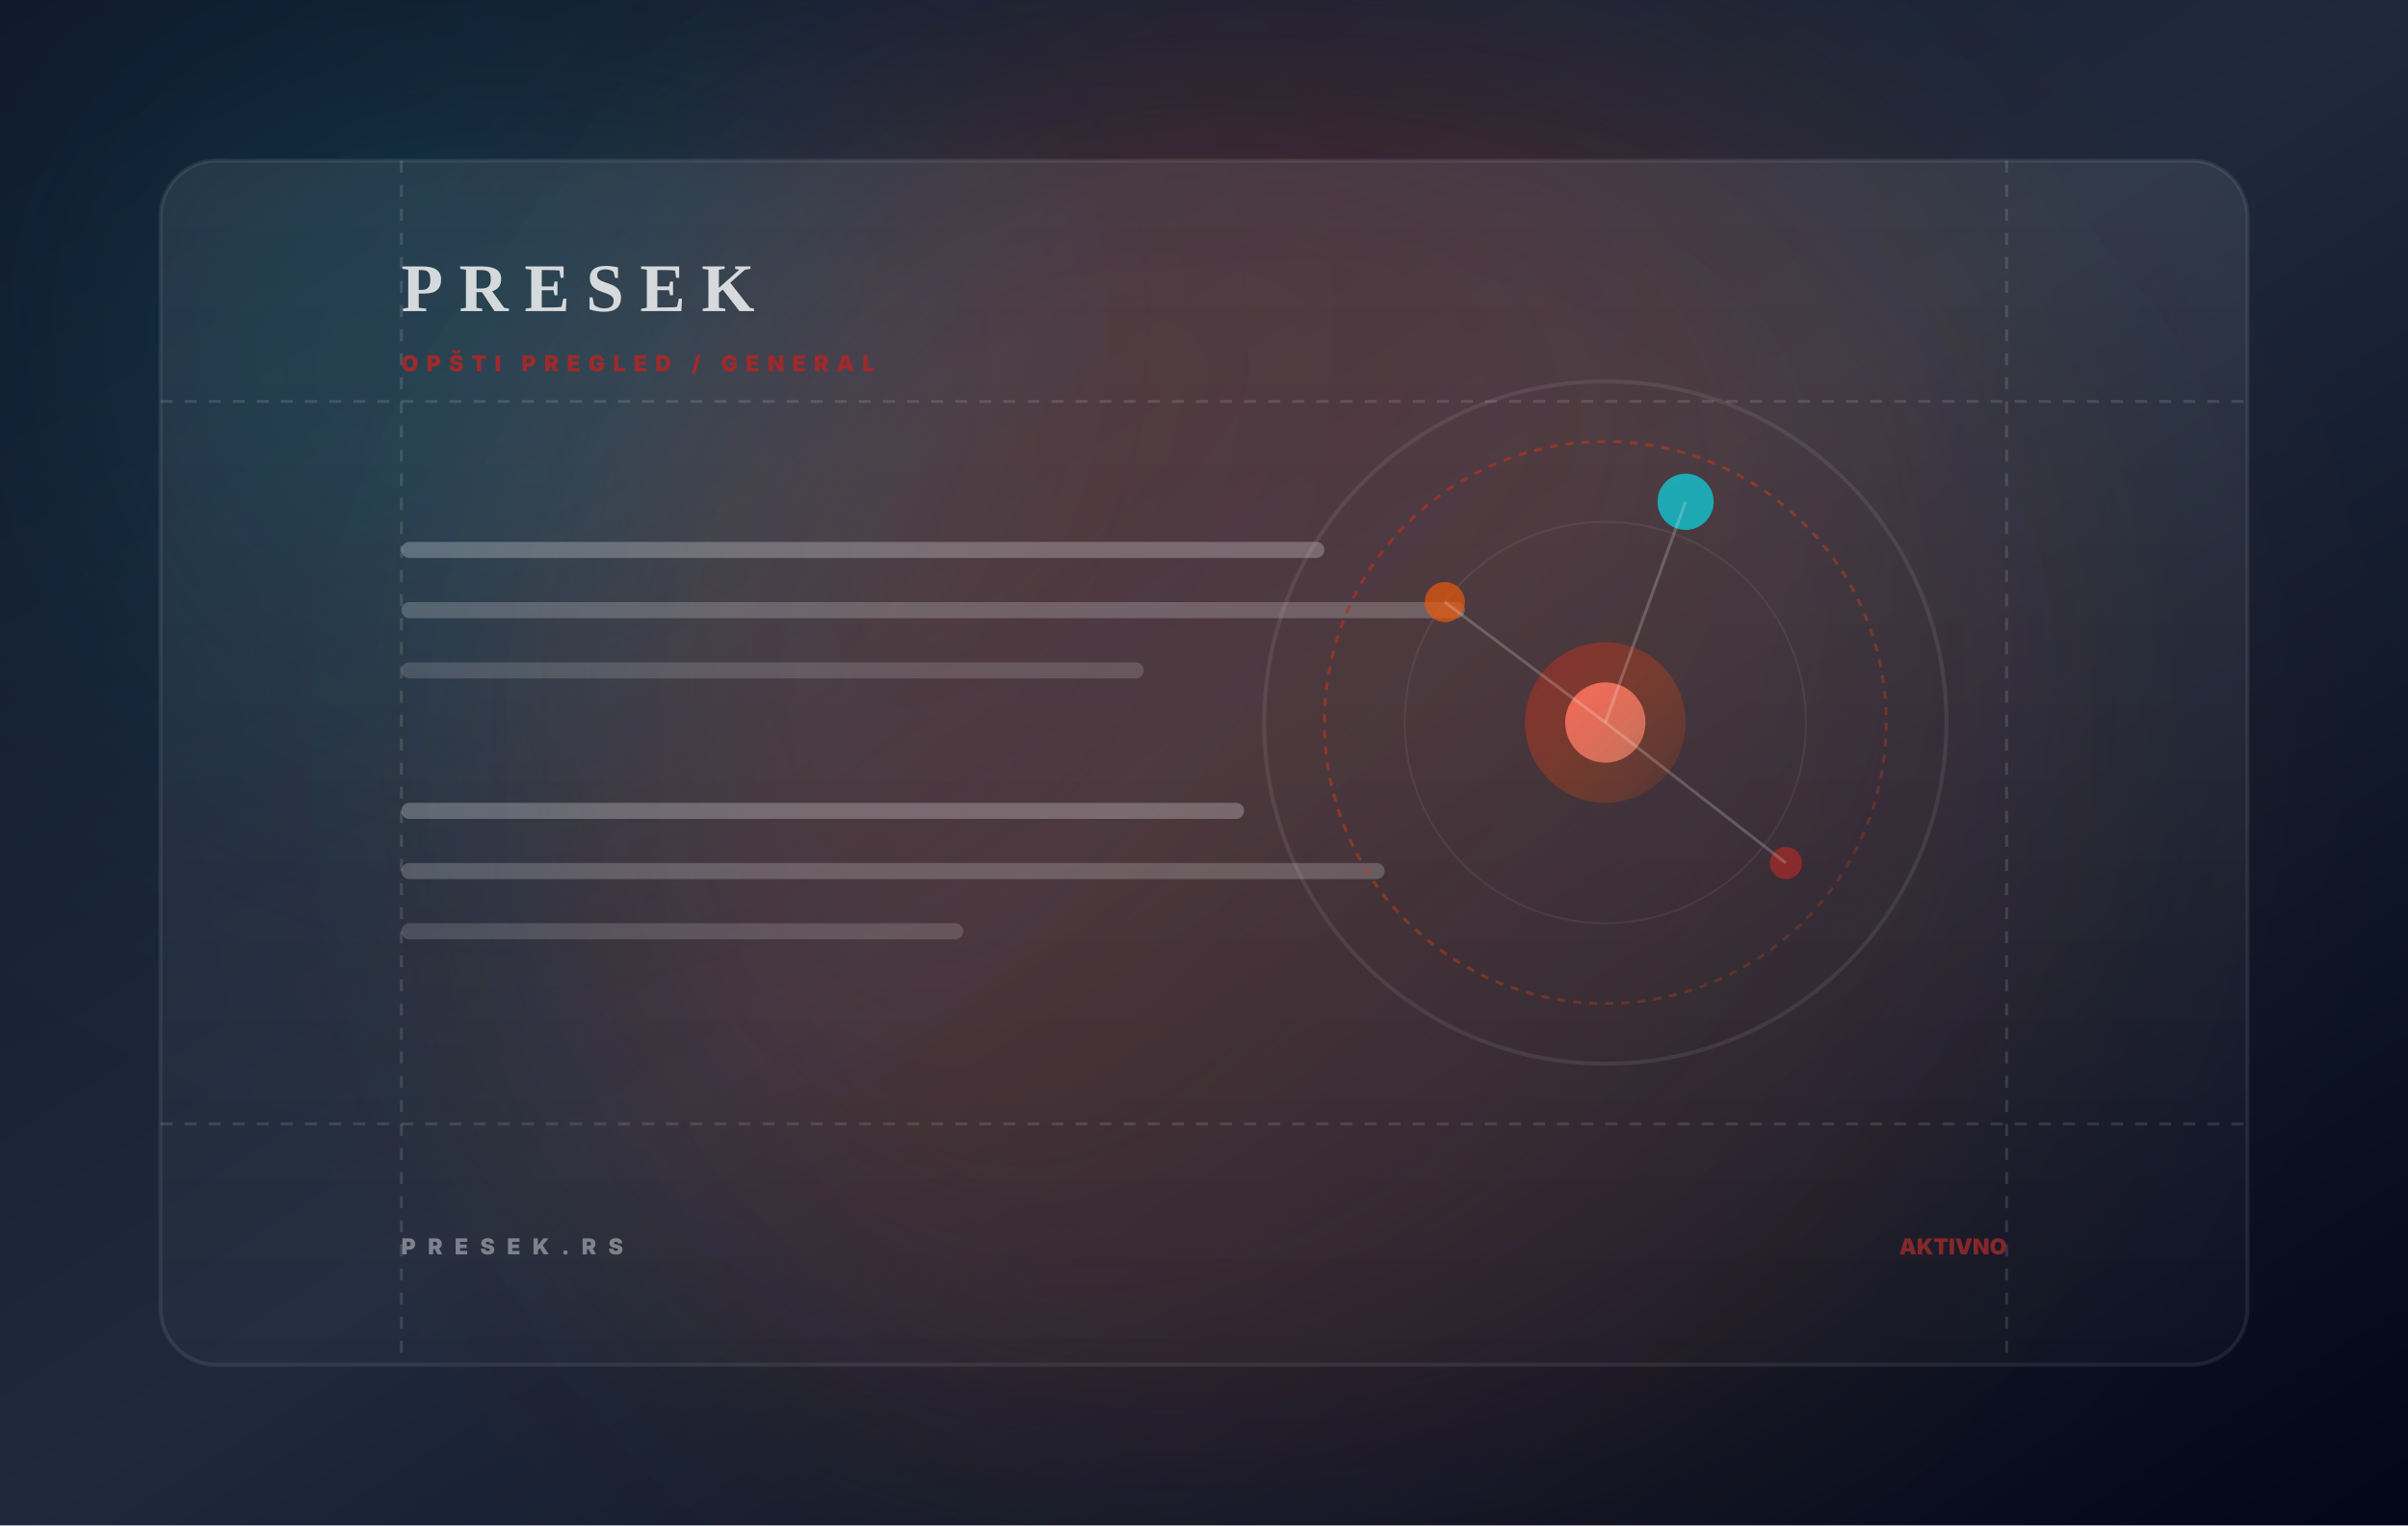
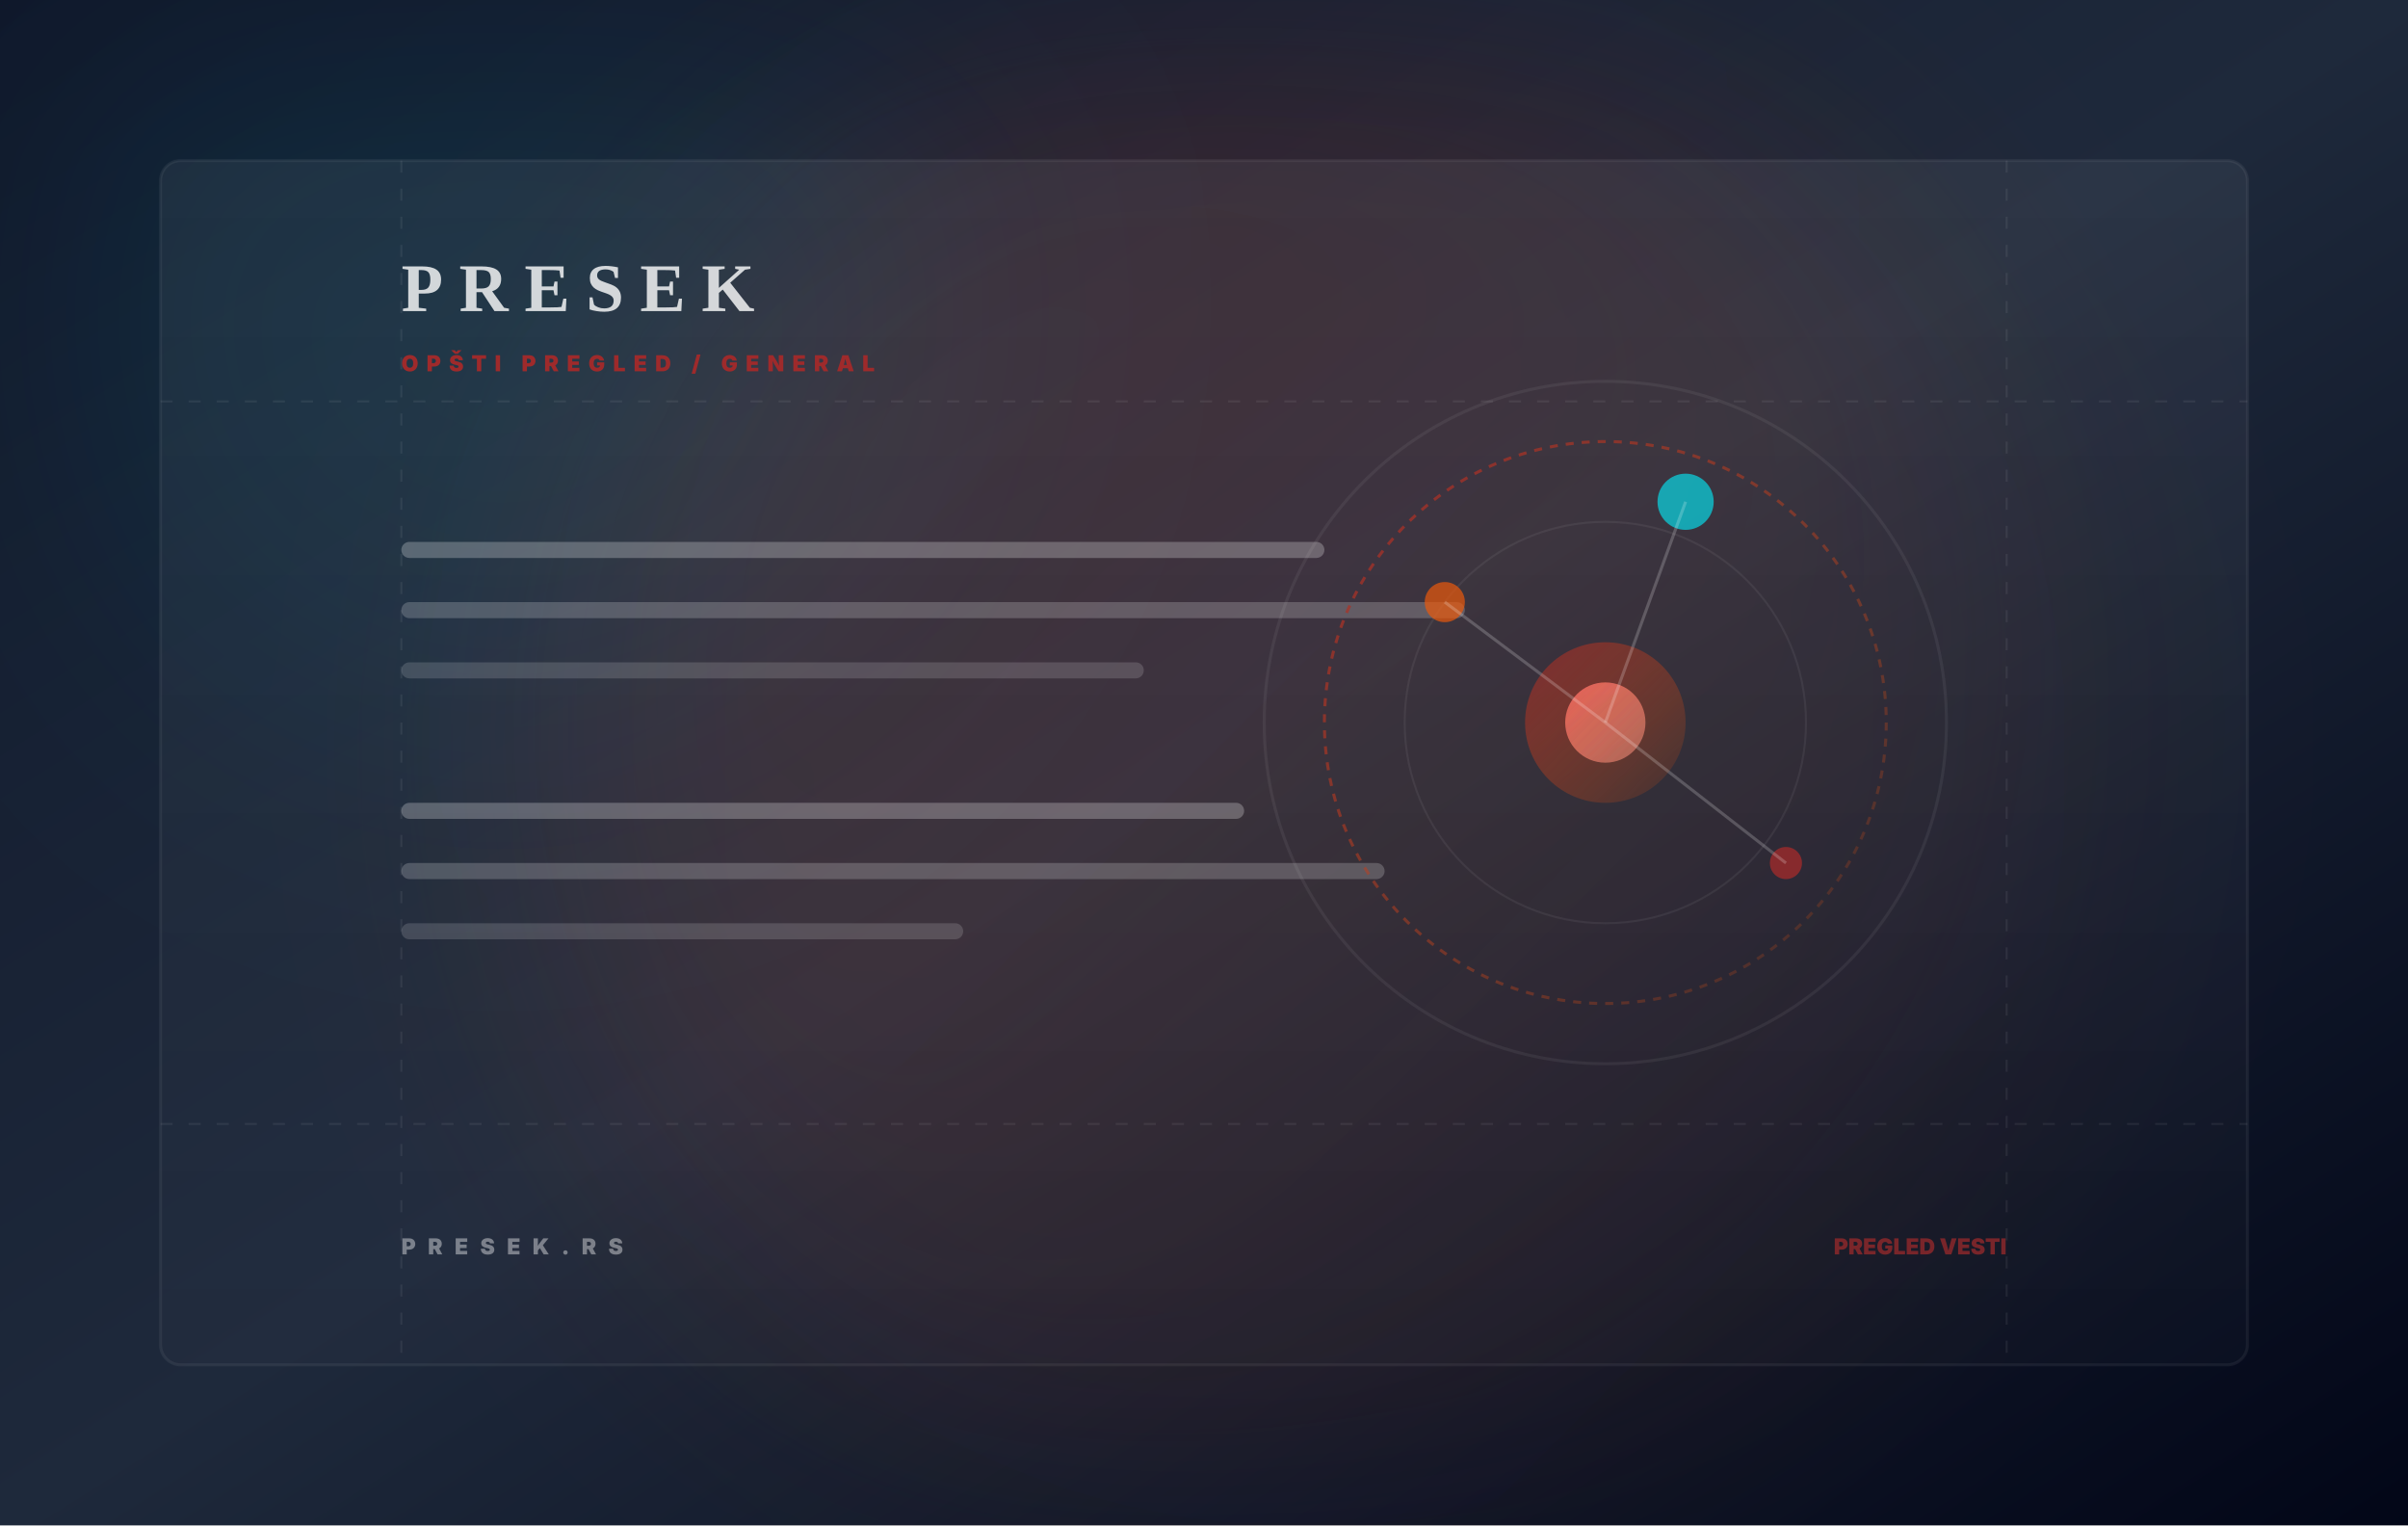
<svg xmlns="http://www.w3.org/2000/svg" viewBox="0 0 1200 760" role="img" aria-label="Presek general news fallback">
  <defs>
    <linearGradient id="bg" x1="0" y1="0" x2="1" y2="1">
      <stop offset="0%" stop-color="#0f172a" />
      <stop offset="50%" stop-color="#1e293b" />
      <stop offset="100%" stop-color="#020617" />
    </linearGradient>
    <linearGradient id="glow" x1="0" y1="0" x2="1" y2="1">
      <stop offset="0%" stop-color="#9e2a2b" stop-opacity="0.85" />
      <stop offset="100%" stop-color="#ea580c" stop-opacity="0.1" />
    </linearGradient>
    <linearGradient id="plate" x1="0" y1="0" x2="0" y2="1">
-       <stop offset="0%" stop-color="#ffffff" stop-opacity="0.08" />
-       <stop offset="100%" stop-color="#ffffff" stop-opacity="0.02" />
+       <stop offset="0%" stop-color="#ffffff" stop-opacity="0.055" />
+       <stop offset="100%" stop-color="#ffffff" stop-opacity="0.015" />
    </linearGradient>
  </defs>
-   <rect width="1200" height="760" fill="url(#bg)" />
-   <circle cx="650" cy="380" r="380" fill="url(#glow)" filter="blur(90px)" opacity="0.45" />
-   <circle cx="250" cy="150" r="220" fill="#00f2ff" filter="blur(110px)" opacity="0.12" />
-   <rect x="80" y="80" width="1040" height="600" rx="28" fill="url(#plate)" stroke="rgba(255,255,255,0.08)" stroke-width="2" />
-   <g stroke="rgba(255,255,255,0.12)" stroke-width="1.5" stroke-dasharray="6 6">
-     <line x1="200" y1="80" x2="200" y2="680" />
-     <line x1="1000" y1="80" x2="1000" y2="680" />
-     <line x1="80" y1="200" x2="1120" y2="200" />
-     <line x1="80" y1="560" x2="1120" y2="560" />
+   <style>
+     @media (prefers-color-scheme: light) {
+       .theme-surface { filter: invert(0.92) hue-rotate(180deg) saturate(0.78) brightness(1.1); }
+     }
+   </style>
+   <g class="theme-surface">
+     <rect width="1200" height="760" fill="url(#bg)" />
+     <circle cx="650" cy="380" r="380" fill="url(#glow)" filter="blur(70px)" opacity="0.28" />
+     <circle cx="250" cy="150" r="220" fill="#00f2ff" filter="blur(82px)" opacity="0.07" />
+     <rect x="80" y="80" width="1040" height="600" rx="10" fill="url(#plate)" stroke="#ffffff" stroke-opacity="0.06" stroke-width="1.5" />
+     <g stroke="#ffffff" stroke-opacity="0.07" stroke-width="1" stroke-dasharray="6 8">
+       <line x1="200" y1="80" x2="200" y2="680" />
+       <line x1="1000" y1="80" x2="1000" y2="680" />
+       <line x1="80" y1="200" x2="1120" y2="200" />
+       <line x1="80" y1="560" x2="1120" y2="560" />
+     </g>
+     <text x="200" y="155" font-family="'Times New Roman', Times, serif" font-size="34" font-weight="900" letter-spacing="8" fill="#ffffff" opacity="0.8">PRESEK</text>
+     <text x="200" y="185" font-family="system-ui, -apple-system, sans-serif" font-size="11" font-weight="850" letter-spacing="4" fill="#9e2a2b">OPŠTI PREGLED / GENERAL</text>
+     <rect x="200" y="270" width="460" height="8" rx="4" fill="#ffffff" opacity="0.25" />
+     <rect x="200" y="300" width="530" height="8" rx="4" fill="#ffffff" opacity="0.2" />
+     <rect x="200" y="330" width="370" height="8" rx="4" fill="#ffffff" opacity="0.15" />
+     <rect x="200" y="400" width="420" height="8" rx="4" fill="#ffffff" opacity="0.25" />
+     <rect x="200" y="430" width="490" height="8" rx="4" fill="#ffffff" opacity="0.2" />
+     <rect x="200" y="460" width="280" height="8" rx="4" fill="#ffffff" opacity="0.15" />
+     <g transform="translate(800, 360)">
+       <circle cx="0" cy="0" r="100" fill="none" stroke="#ffffff" stroke-opacity="0.06" stroke-width="1" />
+       <circle cx="0" cy="0" r="140" fill="none" stroke="url(#glow)" stroke-width="1.5" stroke-dasharray="4 4" />
+       <circle cx="0" cy="0" r="170" fill="none" stroke="#ffffff" stroke-opacity="0.06" stroke-width="1.5" />
+       <circle cx="0" cy="0" r="40" fill="url(#glow)" opacity="0.8" />
+       <circle cx="0" cy="0" r="20" fill="#ffffff" opacity="0.9" style="mix-blend-mode: overlay;" />
+       <circle cx="-80" cy="-60" r="10" fill="#ea580c" opacity="0.7" />
+       <circle cx="90" cy="70" r="8" fill="#9e2a2b" opacity="0.8" />
+       <circle cx="40" cy="-110" r="14" fill="#00f2ff" opacity="0.6" />
+       <line x1="-80" y1="-60" x2="0" y2="0" stroke="#ffffff" stroke-opacity="0.2" stroke-width="1.5" />
+       <line x1="90" y1="70" x2="0" y2="0" stroke="#ffffff" stroke-opacity="0.2" stroke-width="1.5" />
+       <line x1="40" y1="-110" x2="0" y2="0" stroke="#ffffff" stroke-opacity="0.2" stroke-width="1.5" />
+     </g>
+     <text x="200" y="625" font-family="system-ui, -apple-system, sans-serif" font-size="11" font-weight="900" letter-spacing="6" fill="#ffffff" opacity="0.4">PRESEK.RS</text>
+     <text x="1000" y="625" text-anchor="end" font-family="system-ui, -apple-system, sans-serif" font-size="11" font-weight="900" fill="#9e2a2b" opacity="0.72">PREGLED VESTI</text>
  </g>
-   <text x="200" y="155" font-family="'Times New Roman', Times, serif" font-size="34" font-weight="900" letter-spacing="8" fill="#ffffff" opacity="0.8">PRESEK</text>
-   <text x="200" y="185" font-family="system-ui, -apple-system, sans-serif" font-size="11" font-weight="850" letter-spacing="4" fill="#9e2a2b">OPŠTI PREGLED / GENERAL</text>
-   <rect x="200" y="270" width="460" height="8" rx="4" fill="#ffffff" opacity="0.25" />
-   <rect x="200" y="300" width="530" height="8" rx="4" fill="#ffffff" opacity="0.2" />
-   <rect x="200" y="330" width="370" height="8" rx="4" fill="#ffffff" opacity="0.15" />
-   <rect x="200" y="400" width="420" height="8" rx="4" fill="#ffffff" opacity="0.25" />
-   <rect x="200" y="430" width="490" height="8" rx="4" fill="#ffffff" opacity="0.2" />
-   <rect x="200" y="460" width="280" height="8" rx="4" fill="#ffffff" opacity="0.15" />
-   <g transform="translate(800, 360)">
-     <circle cx="0" cy="0" r="100" fill="none" stroke="rgba(255,255,255,0.06)" stroke-width="1" />
-     <circle cx="0" cy="0" r="140" fill="none" stroke="url(#glow)" stroke-width="1.5" stroke-dasharray="4 4" />
-     <circle cx="0" cy="0" r="170" fill="none" stroke="rgba(255,255,255,0.08)" stroke-width="2" />
-     <circle cx="0" cy="0" r="40" fill="url(#glow)" opacity="0.8" />
-     <circle cx="0" cy="0" r="20" fill="#ffffff" opacity="0.9" style="mix-blend-mode: overlay;" />
-     <circle cx="-80" cy="-60" r="10" fill="#ea580c" opacity="0.7" />
-     <circle cx="90" cy="70" r="8" fill="#9e2a2b" opacity="0.8" />
-     <circle cx="40" cy="-110" r="14" fill="#00f2ff" opacity="0.6" />
-     <line x1="-80" y1="-60" x2="0" y2="0" stroke="rgba(255,255,255,0.2)" stroke-width="1.5" />
-     <line x1="90" y1="70" x2="0" y2="0" stroke="rgba(255,255,255,0.2)" stroke-width="1.5" />
-     <line x1="40" y1="-110" x2="0" y2="0" stroke="rgba(255,255,255,0.2)" stroke-width="1.5" />
-   </g>
-   <text x="200" y="625" font-family="system-ui, -apple-system, sans-serif" font-size="11" font-weight="900" letter-spacing="6" fill="#ffffff" opacity="0.4">PRESEK.RS</text>
-   <text x="1000" y="625" text-anchor="end" font-family="system-ui, -apple-system, sans-serif" font-size="11" font-weight="900" fill="#9e2a2b" opacity="0.8">AKTIVNO</text>
</svg>
